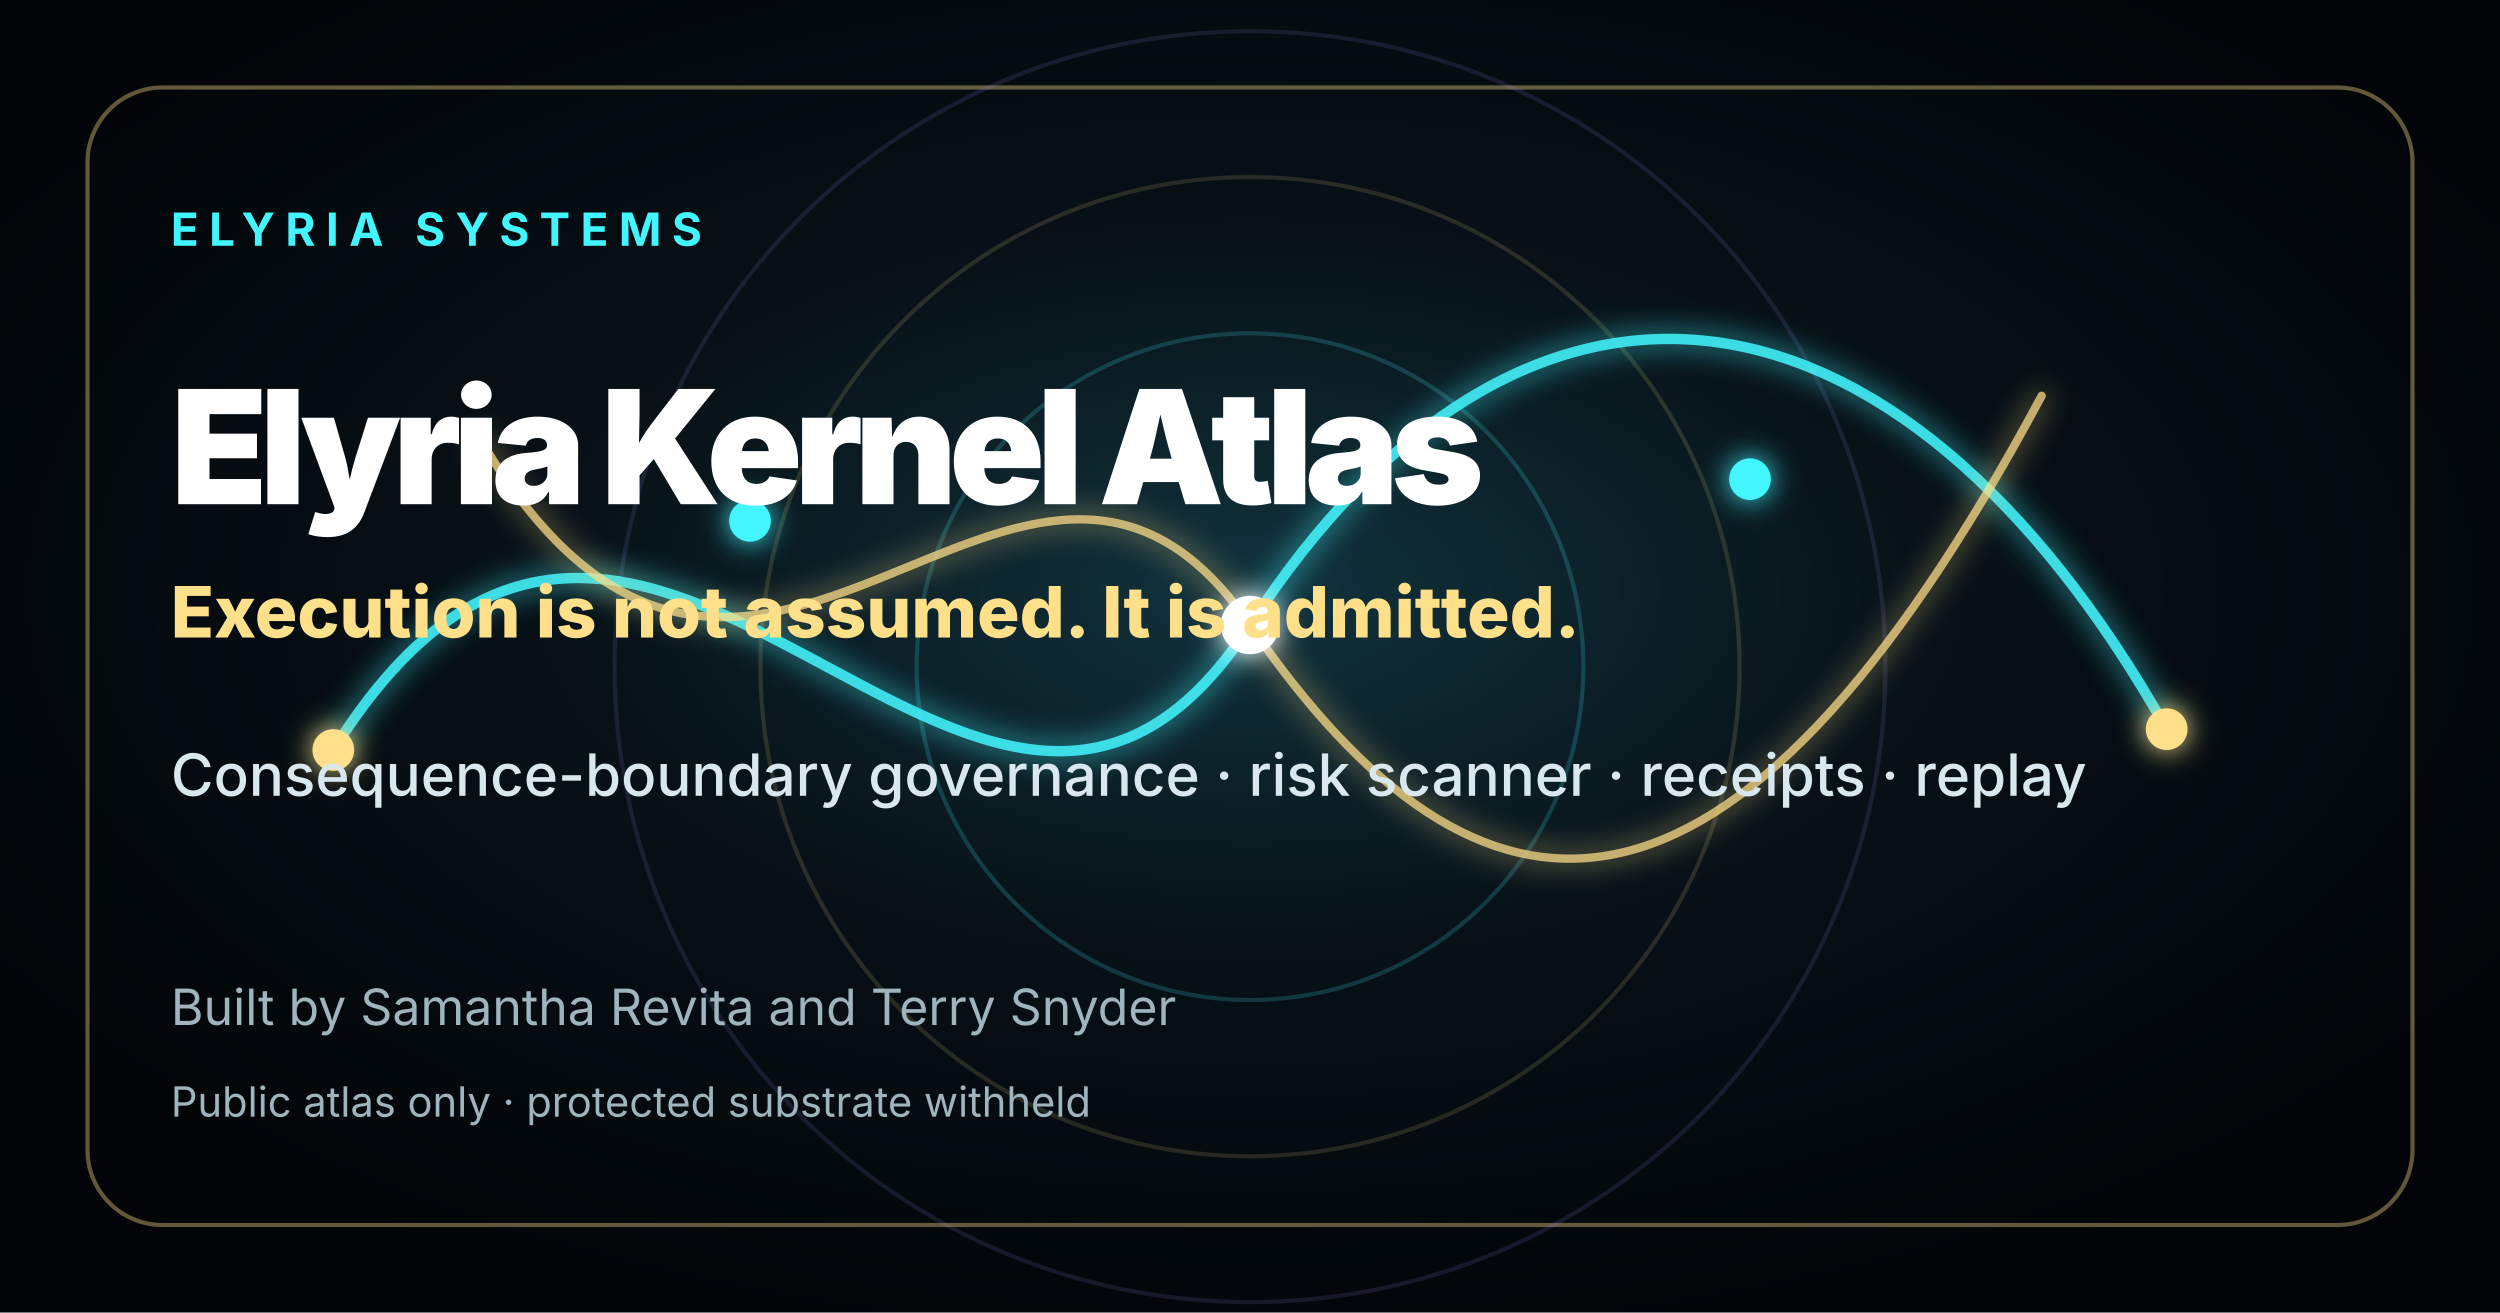
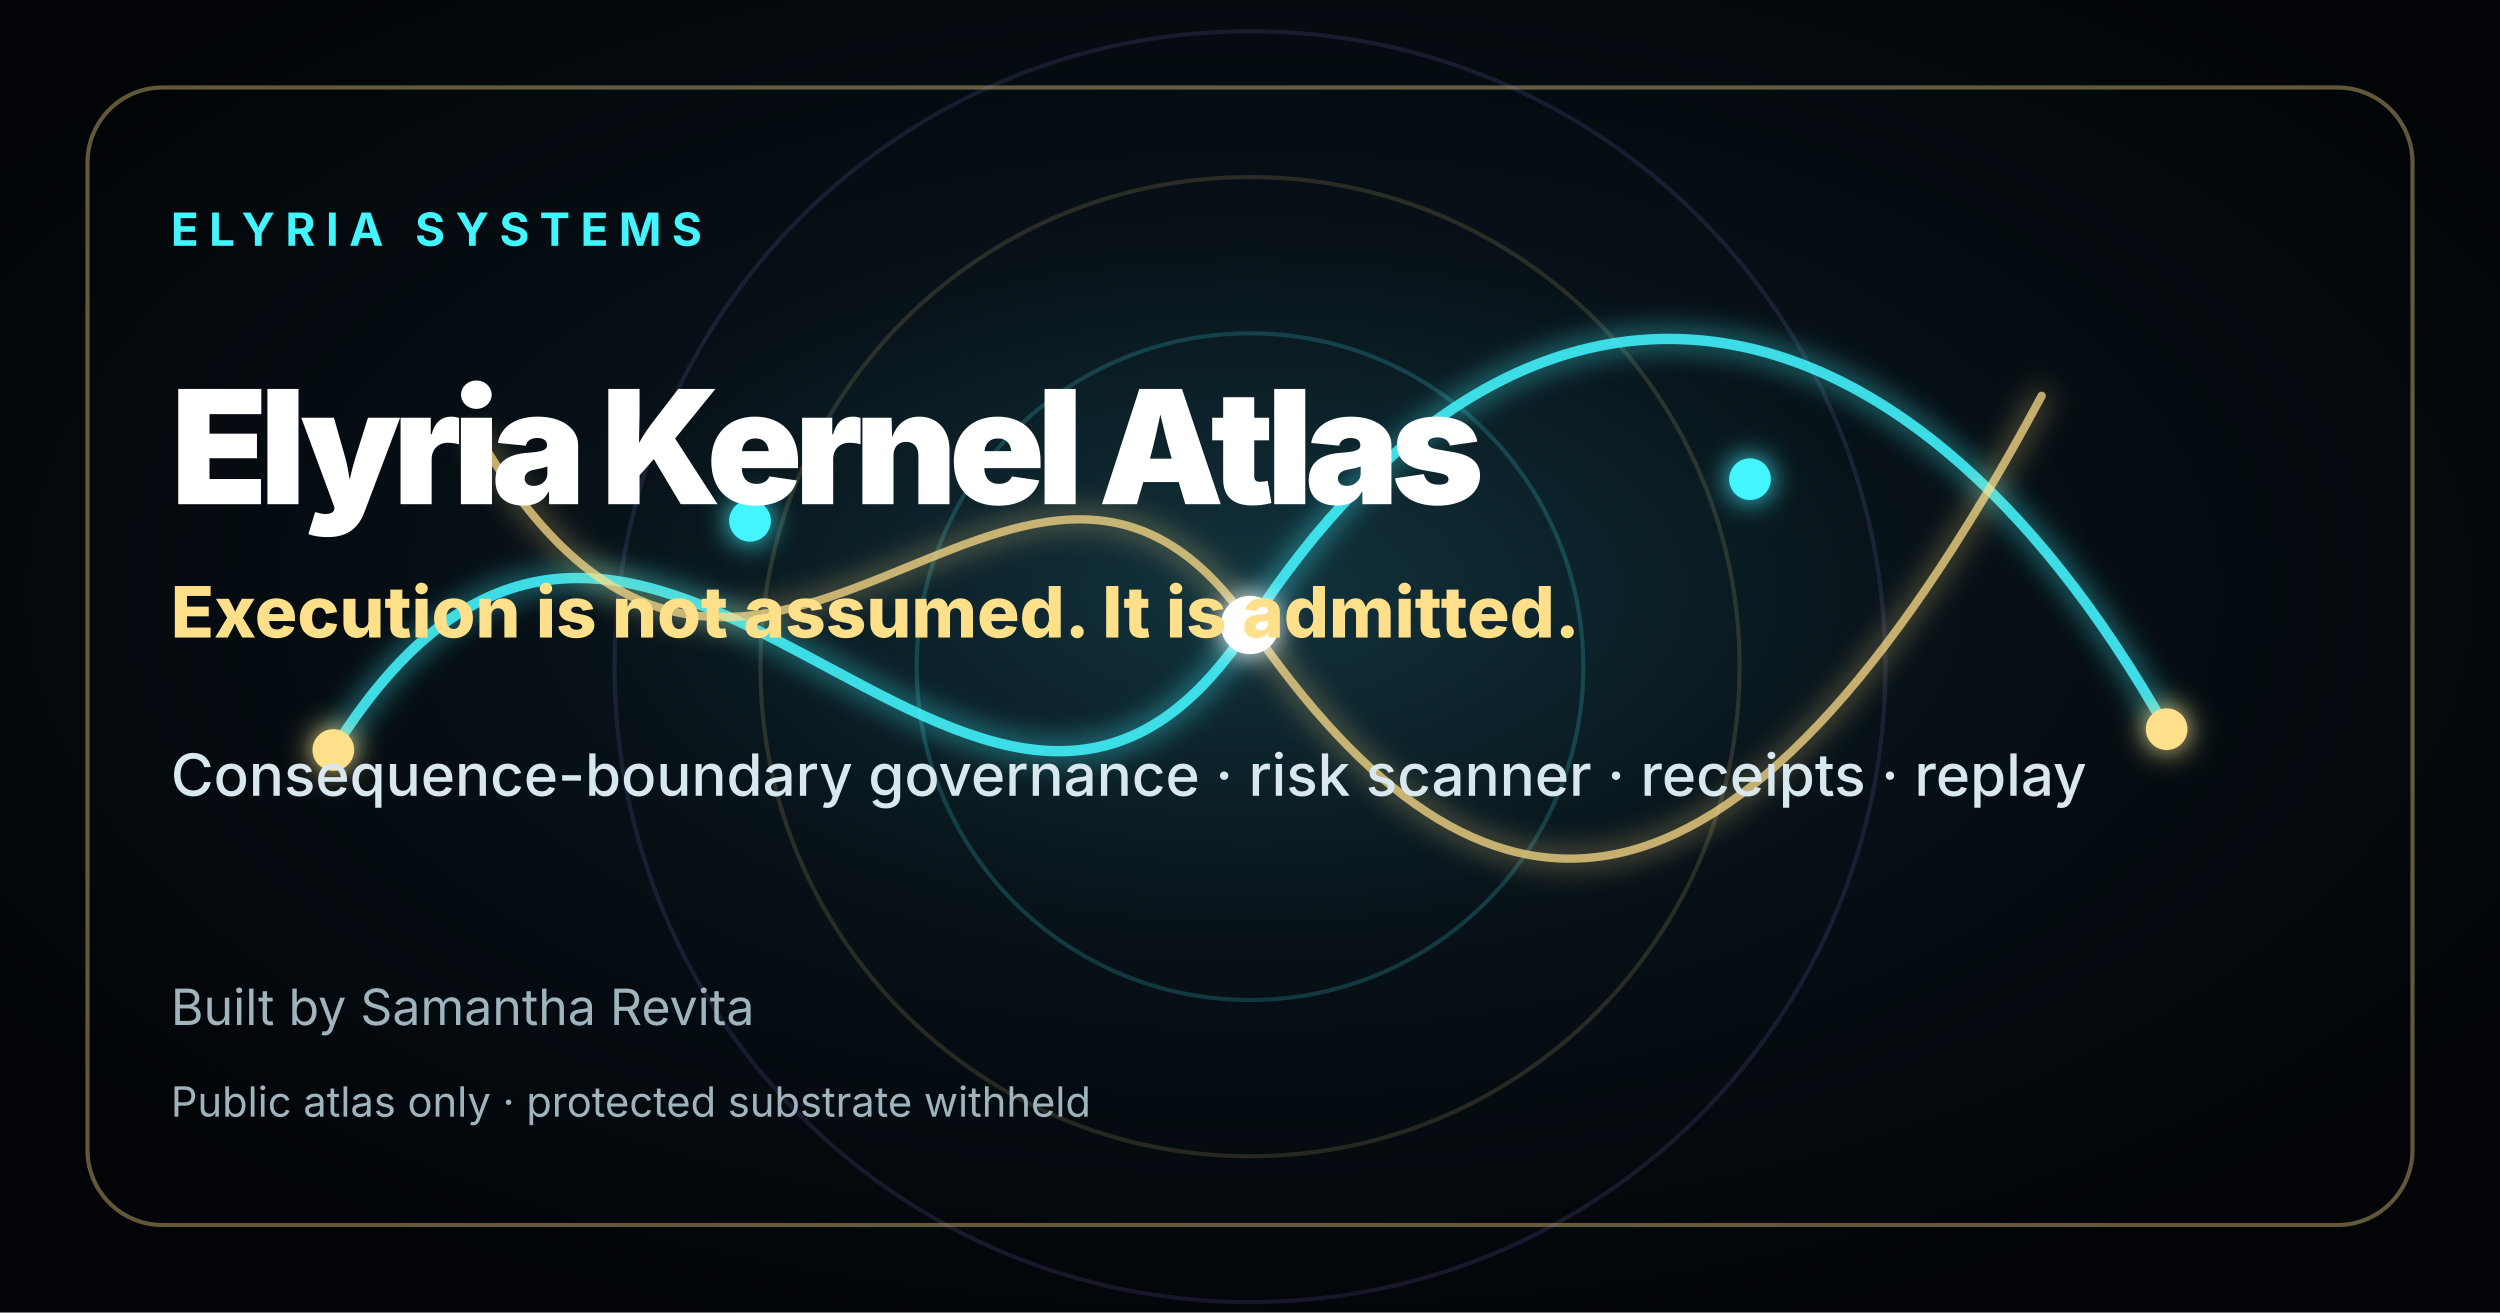
<svg xmlns="http://www.w3.org/2000/svg" width="1200" height="630" viewBox="0 0 1200 630">
  <defs>
    <radialGradient id="g1" cx="50%" cy="45%" r="60%">
      <stop offset="0%" stop-color="#12333d" />
      <stop offset="45%" stop-color="#071117" />
      <stop offset="100%" stop-color="#020407" />
    </radialGradient>
    <linearGradient id="gold" x1="0" y1="0" x2="1" y2="1">
      <stop offset="0" stop-color="#ffe08a" />
      <stop offset="1" stop-color="#43f5ff" />
    </linearGradient>
    <filter id="glow" x="-50%" y="-50%" width="200%" height="200%">
      <feGaussianBlur stdDeviation="7" result="blur" />
      <feMerge>
        <feMergeNode in="blur" />
        <feMergeNode in="SourceGraphic" />
      </feMerge>
    </filter>
  </defs>
  <rect width="1200" height="630" fill="url(#g1)" />
  <rect x="42" y="42" width="1116" height="546" rx="36" fill="none" stroke="#ffe08a" stroke-opacity="0.38" stroke-width="2" />
  <circle cx="600" cy="320" r="160" fill="none" stroke="#43f5ff" stroke-opacity="0.18" stroke-width="2" />
  <circle cx="600" cy="320" r="235" fill="none" stroke="#ffe08a" stroke-opacity="0.14" stroke-width="2" />
  <circle cx="600" cy="320" r="305" fill="none" stroke="#a78bfa" stroke-opacity="0.13" stroke-width="2" />
  <path d="M160 360 C310 120 470 500 600 300 S910 120 1040 350" fill="none" stroke="#43f5ff" stroke-width="5" stroke-linecap="round" stroke-opacity="0.85" filter="url(#glow)" />
  <path d="M230 210 C360 430 490 140 600 300 S830 470 980 190" fill="none" stroke="#ffe08a" stroke-width="4" stroke-linecap="round" stroke-opacity="0.72" filter="url(#glow)" />
  <g filter="url(#glow)">
    <circle cx="160" cy="360" r="10" fill="#ffe08a" />
    <circle cx="360" cy="250" r="10" fill="#43f5ff" />
    <circle cx="600" cy="300" r="14" fill="#ffffff" />
    <circle cx="840" cy="230" r="10" fill="#43f5ff" />
    <circle cx="1040" cy="350" r="10" fill="#ffe08a" />
  </g>
  <text x="82" y="118" fill="#43f5ff" font-family="Inter,Arial,sans-serif" font-size="22" font-weight="700" letter-spacing="5">ELYRIA SYSTEMS</text>
  <text x="82" y="242" fill="#ffffff" font-family="Inter,Arial,sans-serif" font-size="76" font-weight="900" letter-spacing="-4">Elyria Kernel Atlas</text>
  <text x="82" y="306" fill="#ffe08a" font-family="Inter,Arial,sans-serif" font-size="34" font-weight="800">Execution is not assumed. It is admitted.</text>
  <text x="82" y="382" fill="#d8e8ee" font-family="Inter,Arial,sans-serif" font-size="28" font-weight="500">Consequence-boundary governance · risk scanner · receipts · replay</text>
-   <text x="82" y="492" fill="#9fb4bd" font-family="Inter,Arial,sans-serif" font-size="24">Built by Samantha Revita and Terry Snyder</text>
+   <text x="82" y="492" fill="#9fb4bd" font-family="Inter,Arial,sans-serif" font-size="24">Built by Samantha Revita</text>
  <text x="82" y="536" fill="#9fb4bd" font-family="Inter,Arial,sans-serif" font-size="20">Public atlas only · protected substrate withheld</text>
</svg>
